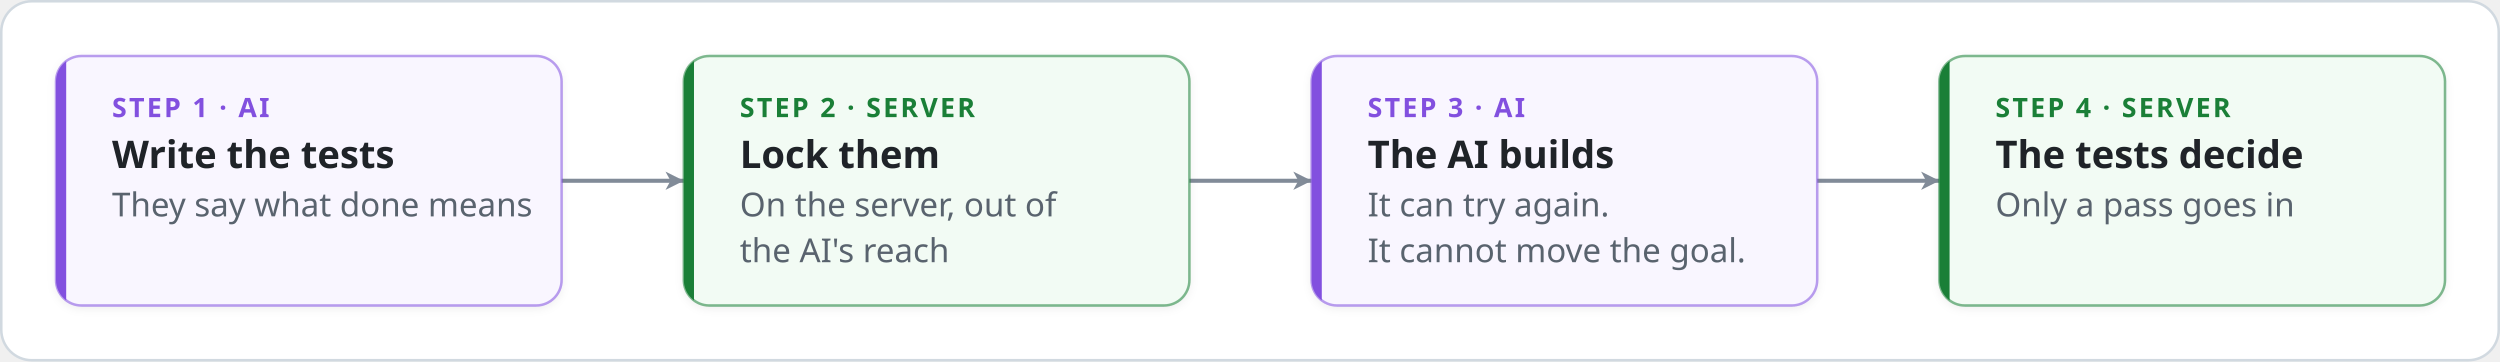
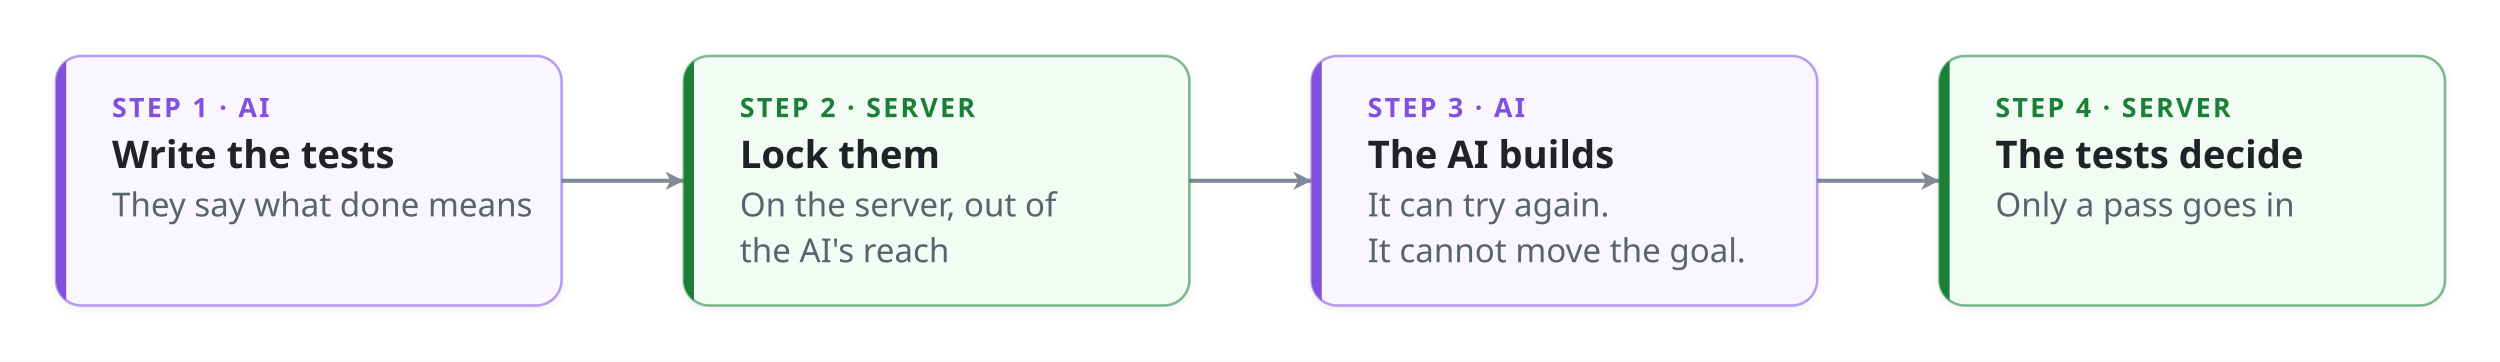
<svg xmlns="http://www.w3.org/2000/svg" viewBox="-22 -22 982 142" width="982" height="142" role="img" aria-labelledby="title desc" font-family="-apple-system, BlinkMacSystemFont, 'Segoe UI', 'Noto Sans', Helvetica, Arial, sans-serif">
  <defs>
    <marker id="arrow-plain" viewBox="0 0 10 10" refX="9" refY="5" markerWidth="9" markerHeight="9" markerUnits="userSpaceOnUse" orient="auto-start-reverse">
      <path d="M1,1 L9,5 L1,9 L3.2,5 z" fill="#818b98" />
    </marker>
    <marker id="arrow-fail" viewBox="0 0 10 10" refX="9" refY="5" markerWidth="9" markerHeight="9" markerUnits="userSpaceOnUse" orient="auto-start-reverse">
      <path d="M1,1 L9,5 L1,9 L3.2,5 z" fill="#cf222e" />
    </marker>
    <marker id="arrow-pass" viewBox="0 0 10 10" refX="9" refY="5" markerWidth="9" markerHeight="9" markerUnits="userSpaceOnUse" orient="auto-start-reverse">
      <path d="M1,1 L9,5 L1,9 L3.2,5 z" fill="#1a7f37" />
    </marker>
    <filter id="shadow" x="-10%" y="-10%" width="120%" height="140%">
      <feDropShadow dx="0" dy="1" stdDeviation="1.6" flood-color="#1f2328" flood-opacity="0.07" />
    </filter>
  </defs>
-   <rect x="-21.5" y="-21.5" width="981" height="141" rx="12" fill="#ffffff" stroke="#d1d9e0" />
+   <rect x="-22" y="-22" width="982" height="142" fill="#ffffff" />
  <path d="M198.6,49.0 L246.6,49.0" fill="none" stroke="#818b98" stroke-width="1.6" stroke-linecap="round" stroke-linejoin="round" marker-end="url(#arrow-plain)" />
  <path d="M445.2,49.0 L493.2,49.0" fill="none" stroke="#818b98" stroke-width="1.6" stroke-linecap="round" stroke-linejoin="round" marker-end="url(#arrow-plain)" />
  <path d="M691.8,49.0 L739.8,49.0" fill="none" stroke="#818b98" stroke-width="1.6" stroke-linecap="round" stroke-linejoin="round" marker-end="url(#arrow-plain)" />
  <rect x="0.0" y="0.0" width="198.6" height="98.0" rx="10" fill="#f9f6ff" stroke="#8250df" stroke-opacity="0.55" stroke-width="1" filter="url(#shadow)" />
  <clipPath id="clip0">
    <rect x="0.0" y="0.0" width="198.6" height="98.0" rx="10" />
  </clipPath>
  <rect x="0.0" y="0.0" width="4" height="98.0" fill="#8250df" clip-path="url(#clip0)" />
  <text x="22.0" y="24.0" font-size="10.5" font-weight="700" letter-spacing="0.9" fill="#8250df">STEP 1 · AI</text>
  <text x="22.0" y="44.0" font-size="15" font-weight="600" fill="#1f2328">Write the tests</text>
  <text x="22.0" y="63.0" font-size="13" fill="#59636e">They say what done means</text>
  <rect x="246.6" y="0.0" width="198.6" height="98.0" rx="10" fill="#f2fbf4" stroke="#1a7f37" stroke-opacity="0.55" stroke-width="1" filter="url(#shadow)" />
  <clipPath id="clip1">
    <rect x="246.6" y="0.0" width="198.6" height="98.0" rx="10" />
  </clipPath>
  <rect x="246.6" y="0.0" width="4" height="98.0" fill="#1a7f37" clip-path="url(#clip1)" />
  <text x="268.6" y="24.0" font-size="10.5" font-weight="700" letter-spacing="0.9" fill="#1a7f37">STEP 2 · SERVER</text>
  <text x="268.6" y="44.0" font-size="15" font-weight="600" fill="#1f2328">Lock them</text>
  <text x="268.6" y="63.0" font-size="13" fill="#59636e">On the server, out of</text>
  <text x="268.6" y="81.0" font-size="13" fill="#59636e">the AI's reach</text>
  <rect x="493.2" y="0.0" width="198.6" height="98.0" rx="10" fill="#f9f6ff" stroke="#8250df" stroke-opacity="0.55" stroke-width="1" filter="url(#shadow)" />
  <clipPath id="clip2">
    <rect x="493.2" y="0.0" width="198.6" height="98.0" rx="10" />
  </clipPath>
  <rect x="493.2" y="0.0" width="4" height="98.0" fill="#8250df" clip-path="url(#clip2)" />
  <text x="515.2" y="24.0" font-size="10.5" font-weight="700" letter-spacing="0.9" fill="#8250df">STEP 3 · AI</text>
  <text x="515.2" y="44.0" font-size="15" font-weight="600" fill="#1f2328">The AI builds</text>
  <text x="515.2" y="63.0" font-size="13" fill="#59636e">It can try again.</text>
  <text x="515.2" y="81.0" font-size="13" fill="#59636e">It cannot move the goal.</text>
  <rect x="739.8" y="0.0" width="198.6" height="98.0" rx="10" fill="#f2fbf4" stroke="#1a7f37" stroke-opacity="0.55" stroke-width="1" filter="url(#shadow)" />
  <clipPath id="clip3">
    <rect x="739.8" y="0.0" width="198.6" height="98.0" rx="10" />
  </clipPath>
  <rect x="739.8" y="0.0" width="4" height="98.0" fill="#1a7f37" clip-path="url(#clip3)" />
  <text x="761.8" y="24.0" font-size="10.5" font-weight="700" letter-spacing="0.9" fill="#1a7f37">STEP 4 · SERVER</text>
  <text x="761.8" y="44.0" font-size="15" font-weight="600" fill="#1f2328">The tests decide</text>
  <text x="761.8" y="63.0" font-size="13" fill="#59636e">Only a pass goes in</text>
</svg>
